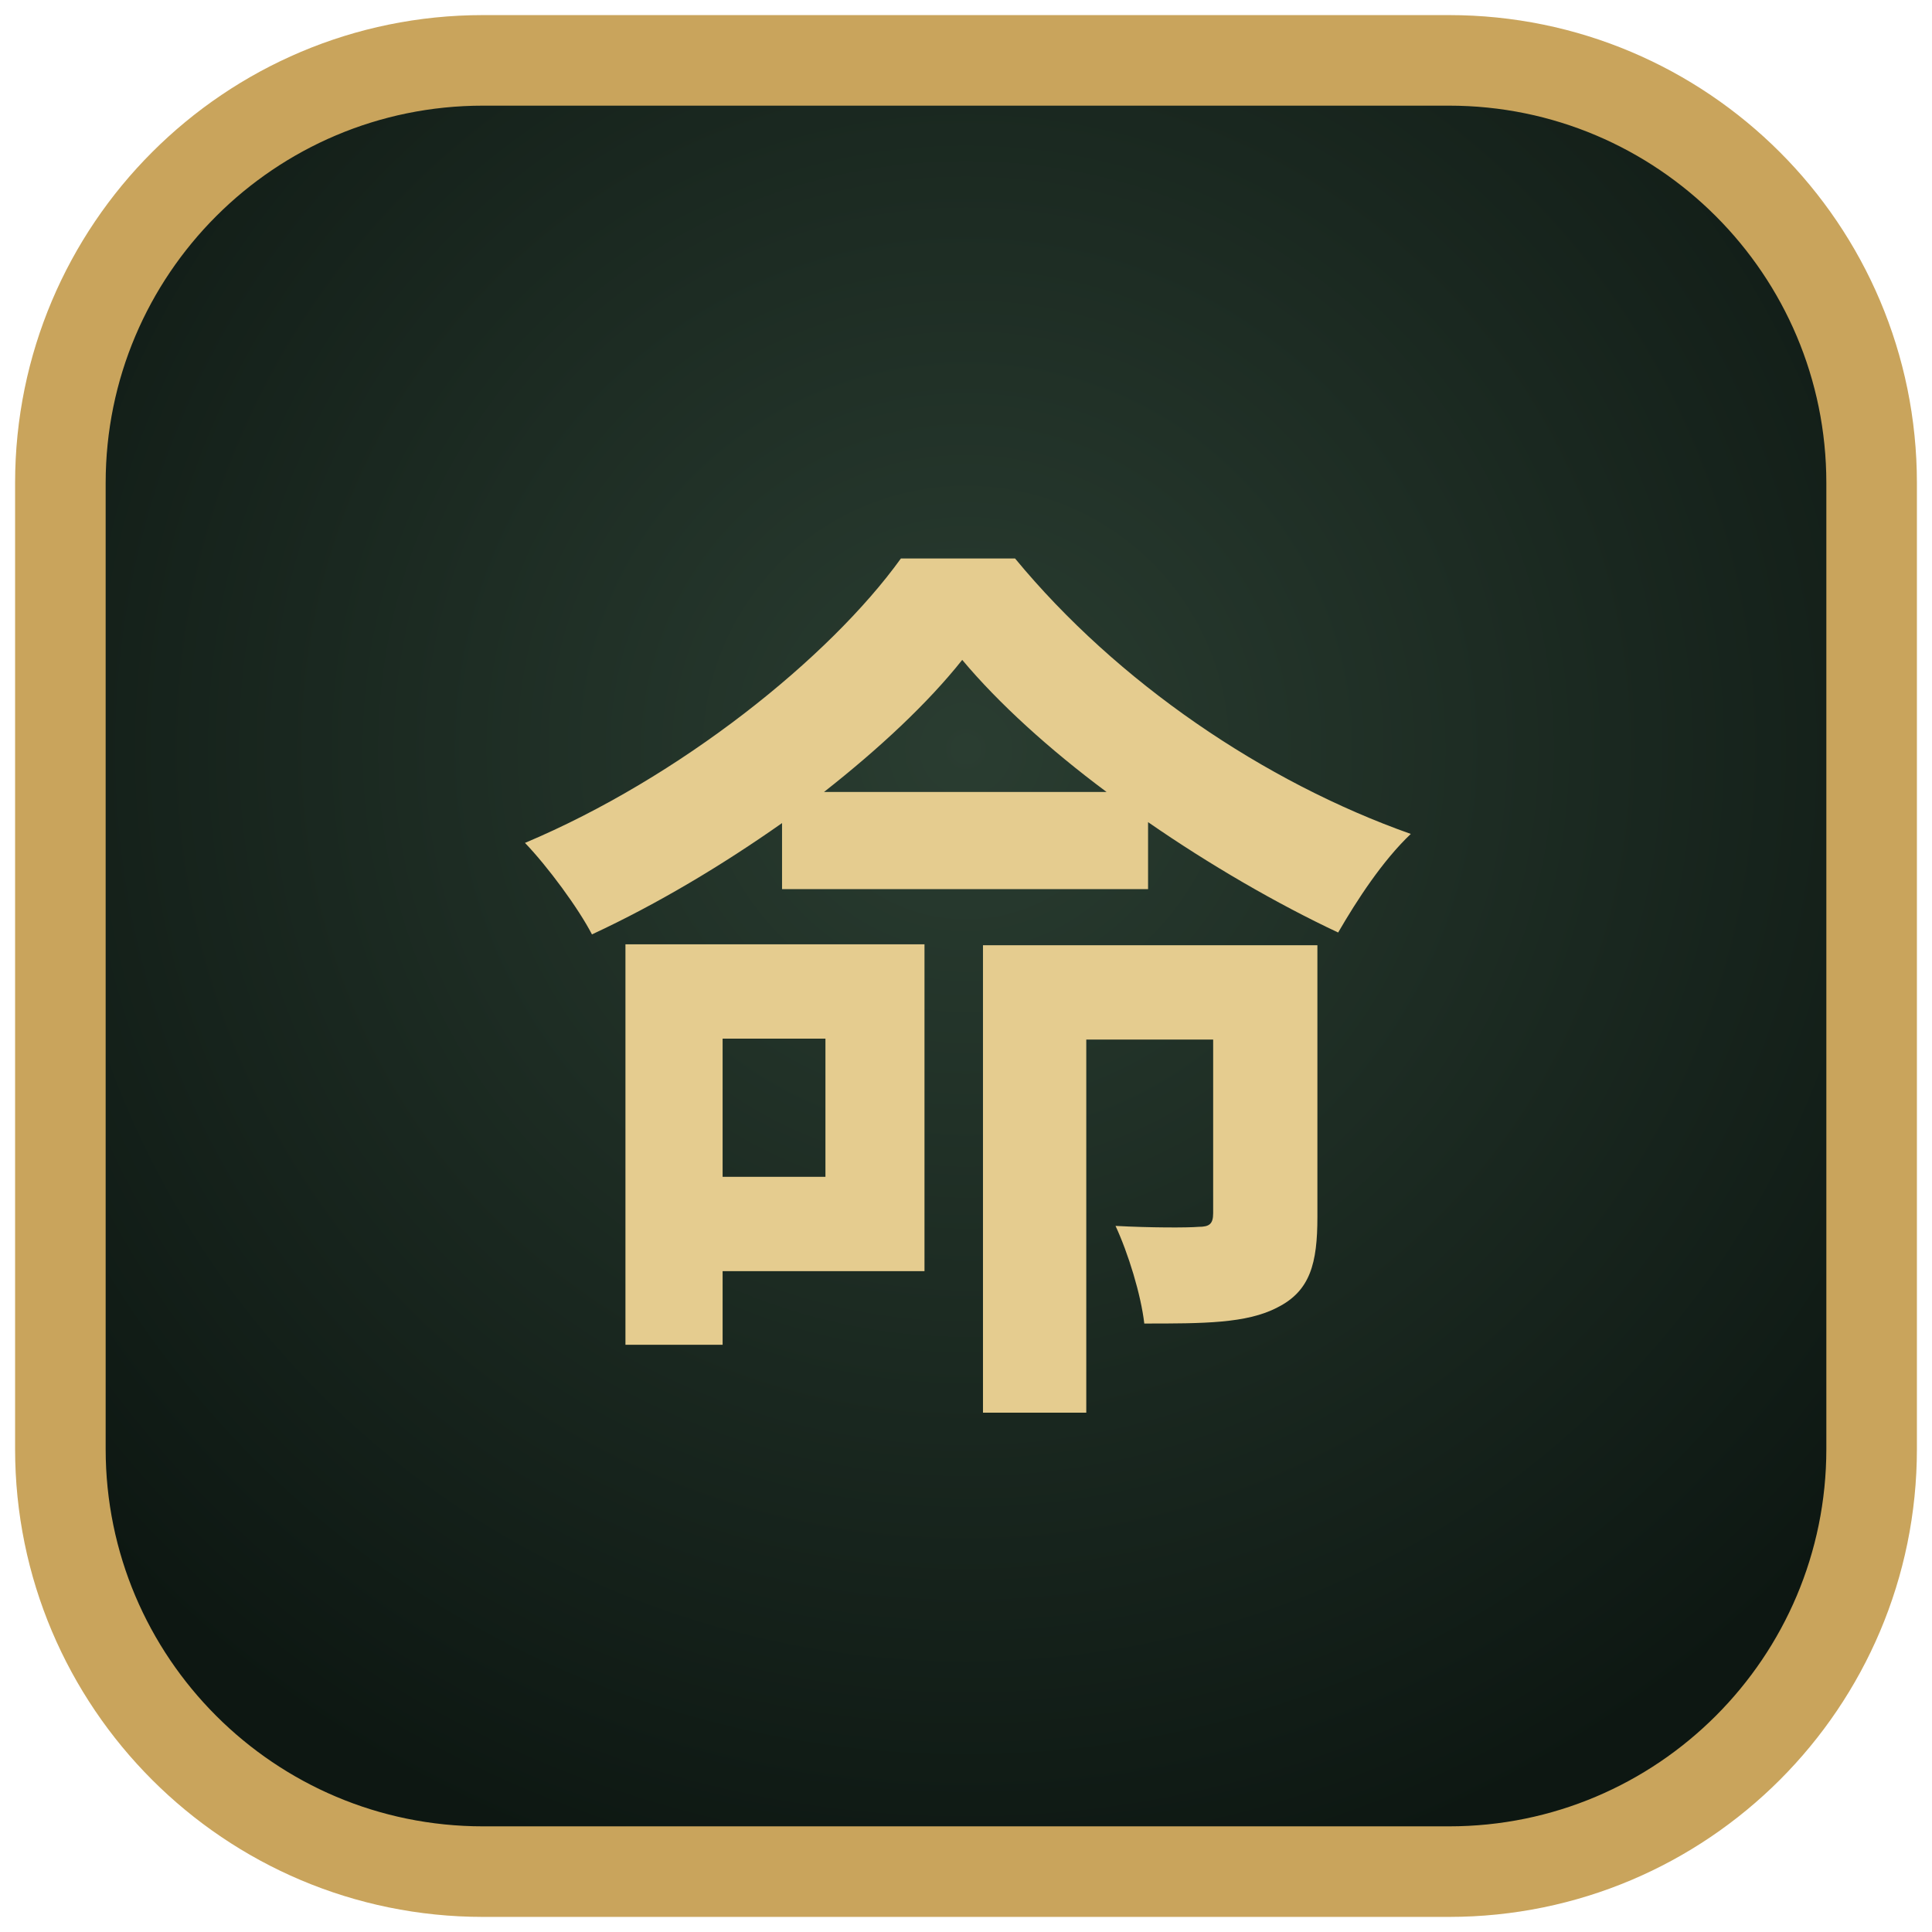
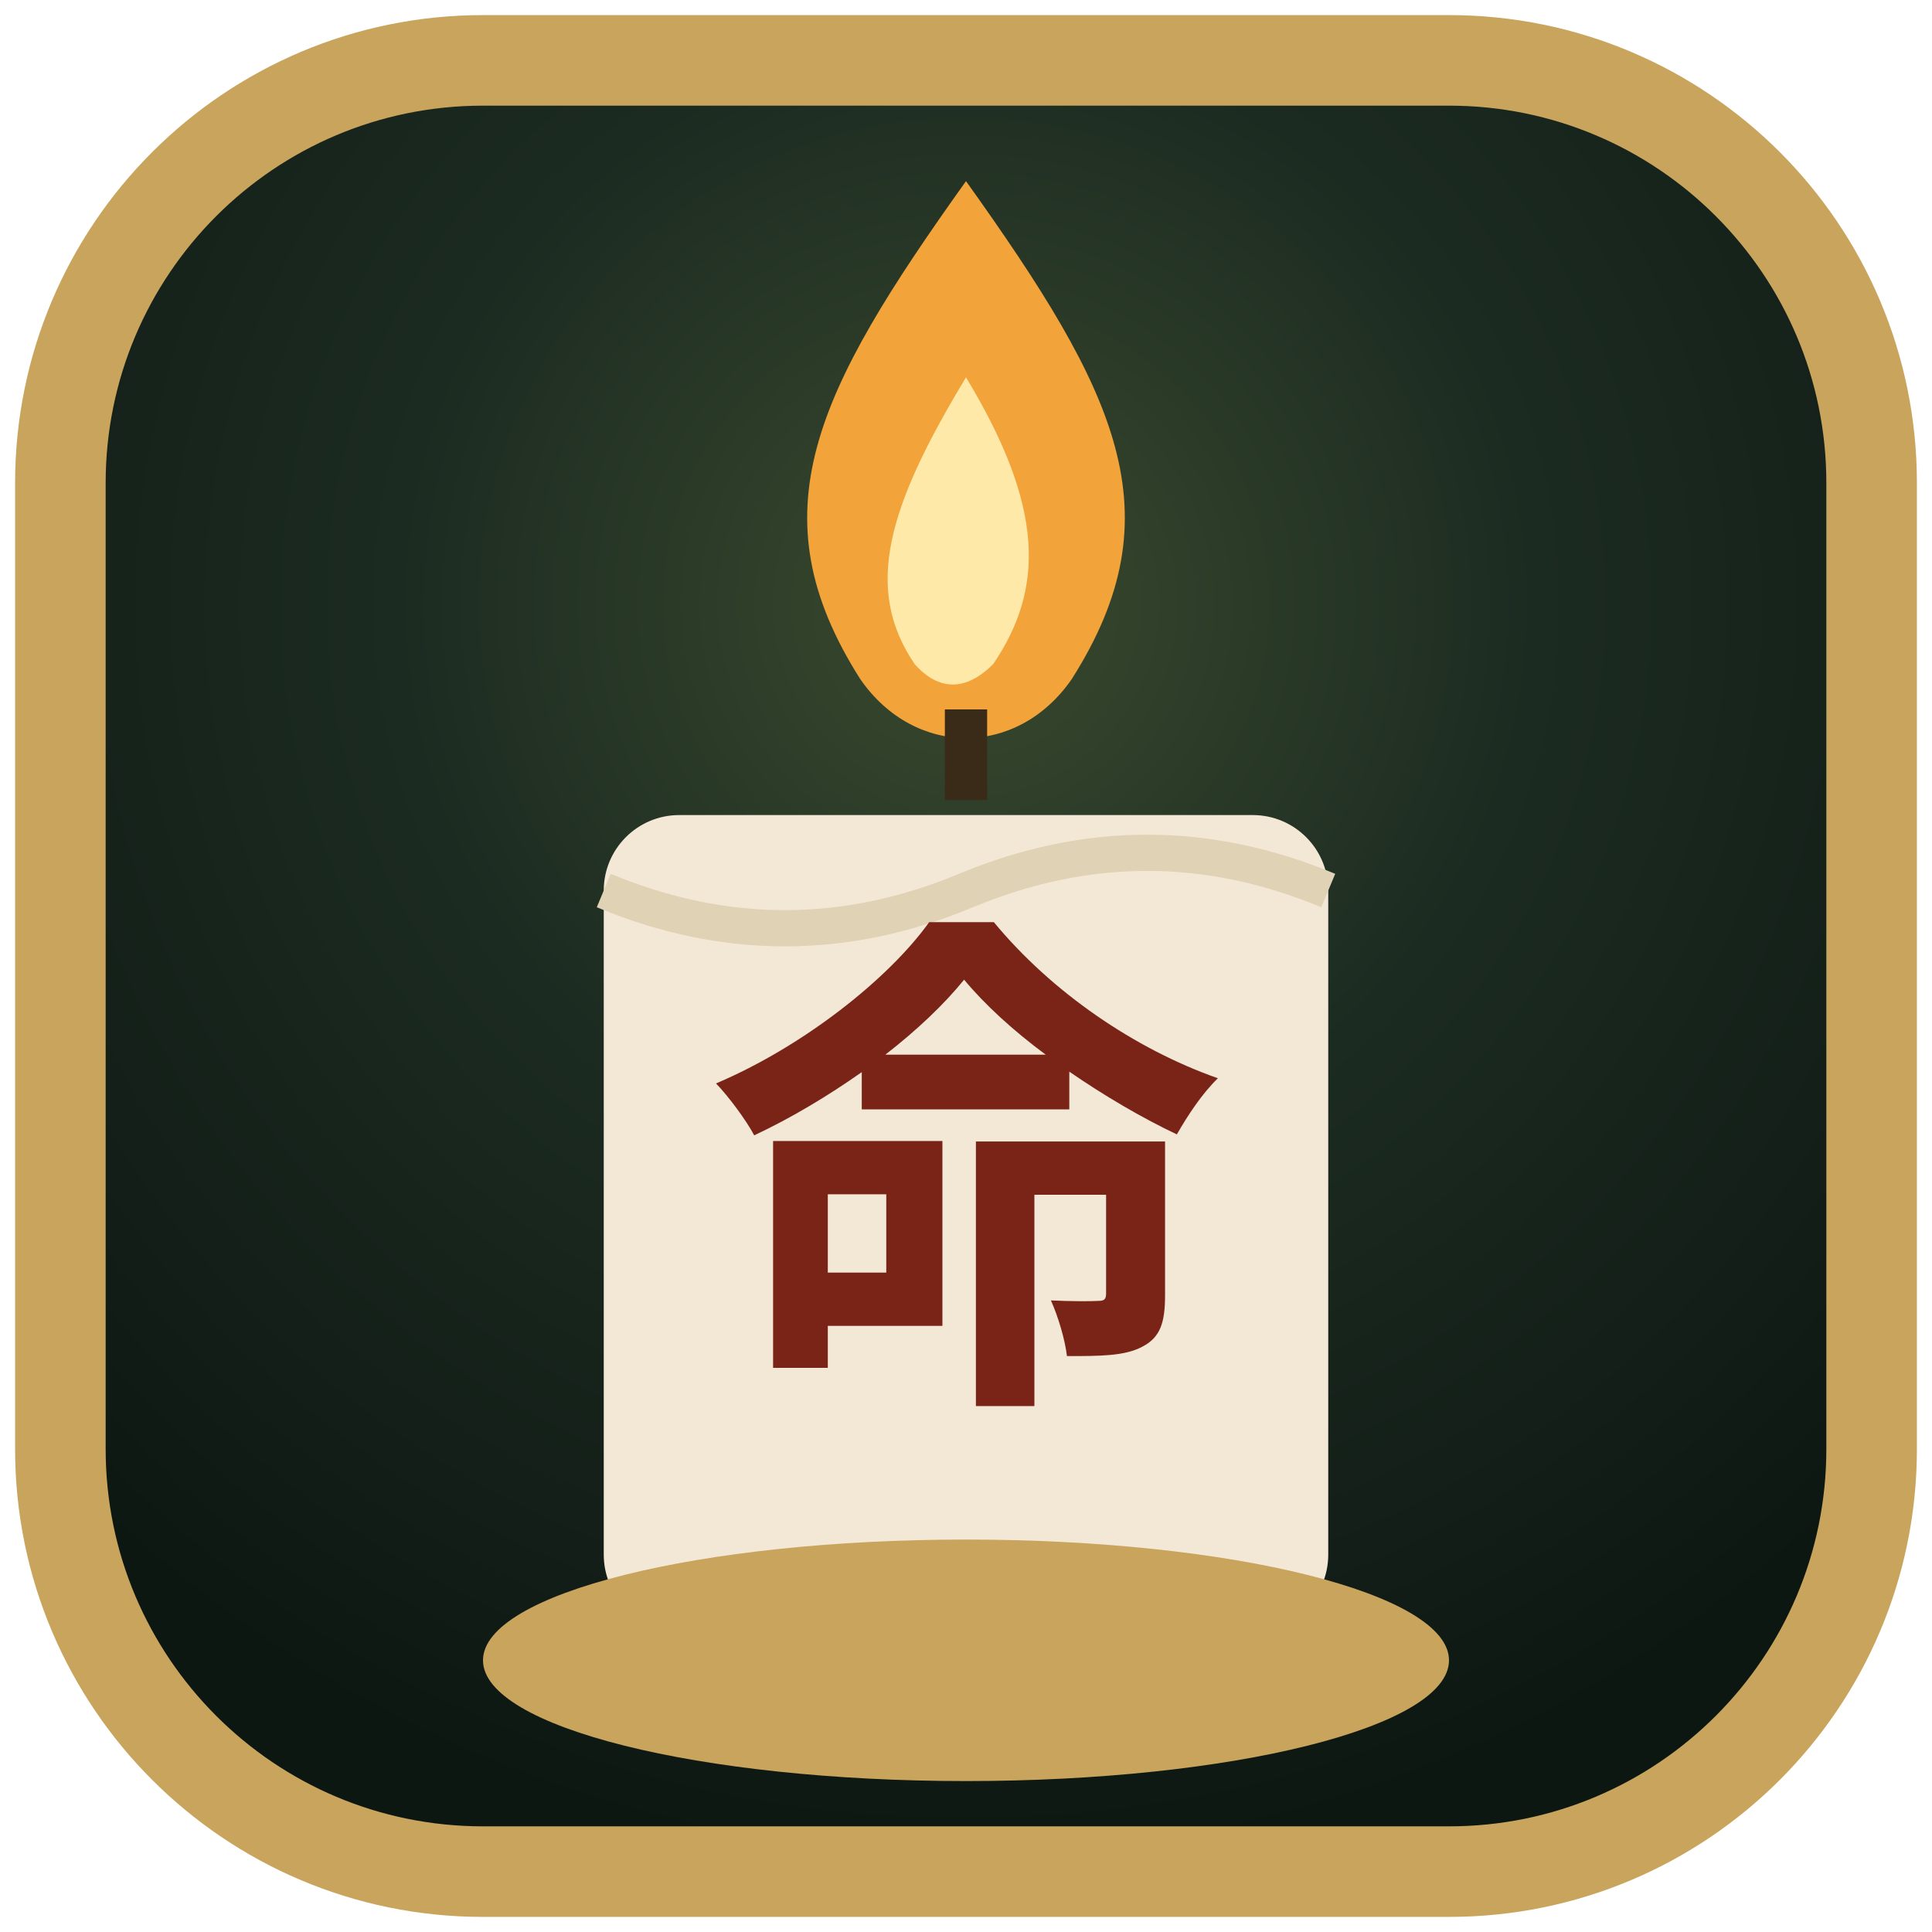
<svg xmlns="http://www.w3.org/2000/svg" viewBox="0 0 64 64">
  <defs>
-     <radialGradient id="g" cx="50%" cy="38%" r="65%">
-       <stop offset="0" stop-color="#2a3d31" />
+     <radialGradient id="g" cx="50%" cy="30%" r="70%">
+       <stop offset="0" stop-color="#3a4a2e" />
+       <stop offset=".45" stop-color="#1c2b21" />
      <stop offset="1" stop-color="#0d1712" />
    </radialGradient>
  </defs>
  <rect x="2" y="2" width="60" height="60" rx="14" fill="url(#g)" stroke="#C9A45C" stroke-width="3" />
-   <text x="32" y="44" text-anchor="middle" font-size="30" font-family="Noto Serif TC, Songti TC, PMingLiU, serif" font-weight="700" fill="#E5CC8F">命</text>
+   <path d="M32 6c5 7 7 11 3.5 16.5-1.8 2.6-5.2 2.6-7 0C25 17 27 13 32 6z" fill="#F2A33A" />
+   <path d="M32 12.5c2.6 4.3 2.6 7 .9 9.5-.9.9-1.8.9-2.6 0-1.7-2.5-.9-5.2 1.7-9.5z" fill="#FFE9A8" />
+   <path d="M32 23.5v3" stroke="#3a2a18" stroke-width="1.4" />
+   <rect x="20.0" y="27" width="24" height="27" rx="2.5" fill="#F2E8D5" />
+   <path d="M20.0 29.5q6.0 2.5 12.0 0t12.0 0" fill="none" stroke="#E0D2B4" stroke-width="1.2" />
+   <text x="32" y="45" text-anchor="middle" font-size="17" font-family="Noto Serif TC, Songti TC, PMingLiU, serif" font-weight="700" fill="#7a2418">命</text>
+   <ellipse cx="32" cy="55" rx="16" ry="4" fill="#C9A45C" />
</svg>
